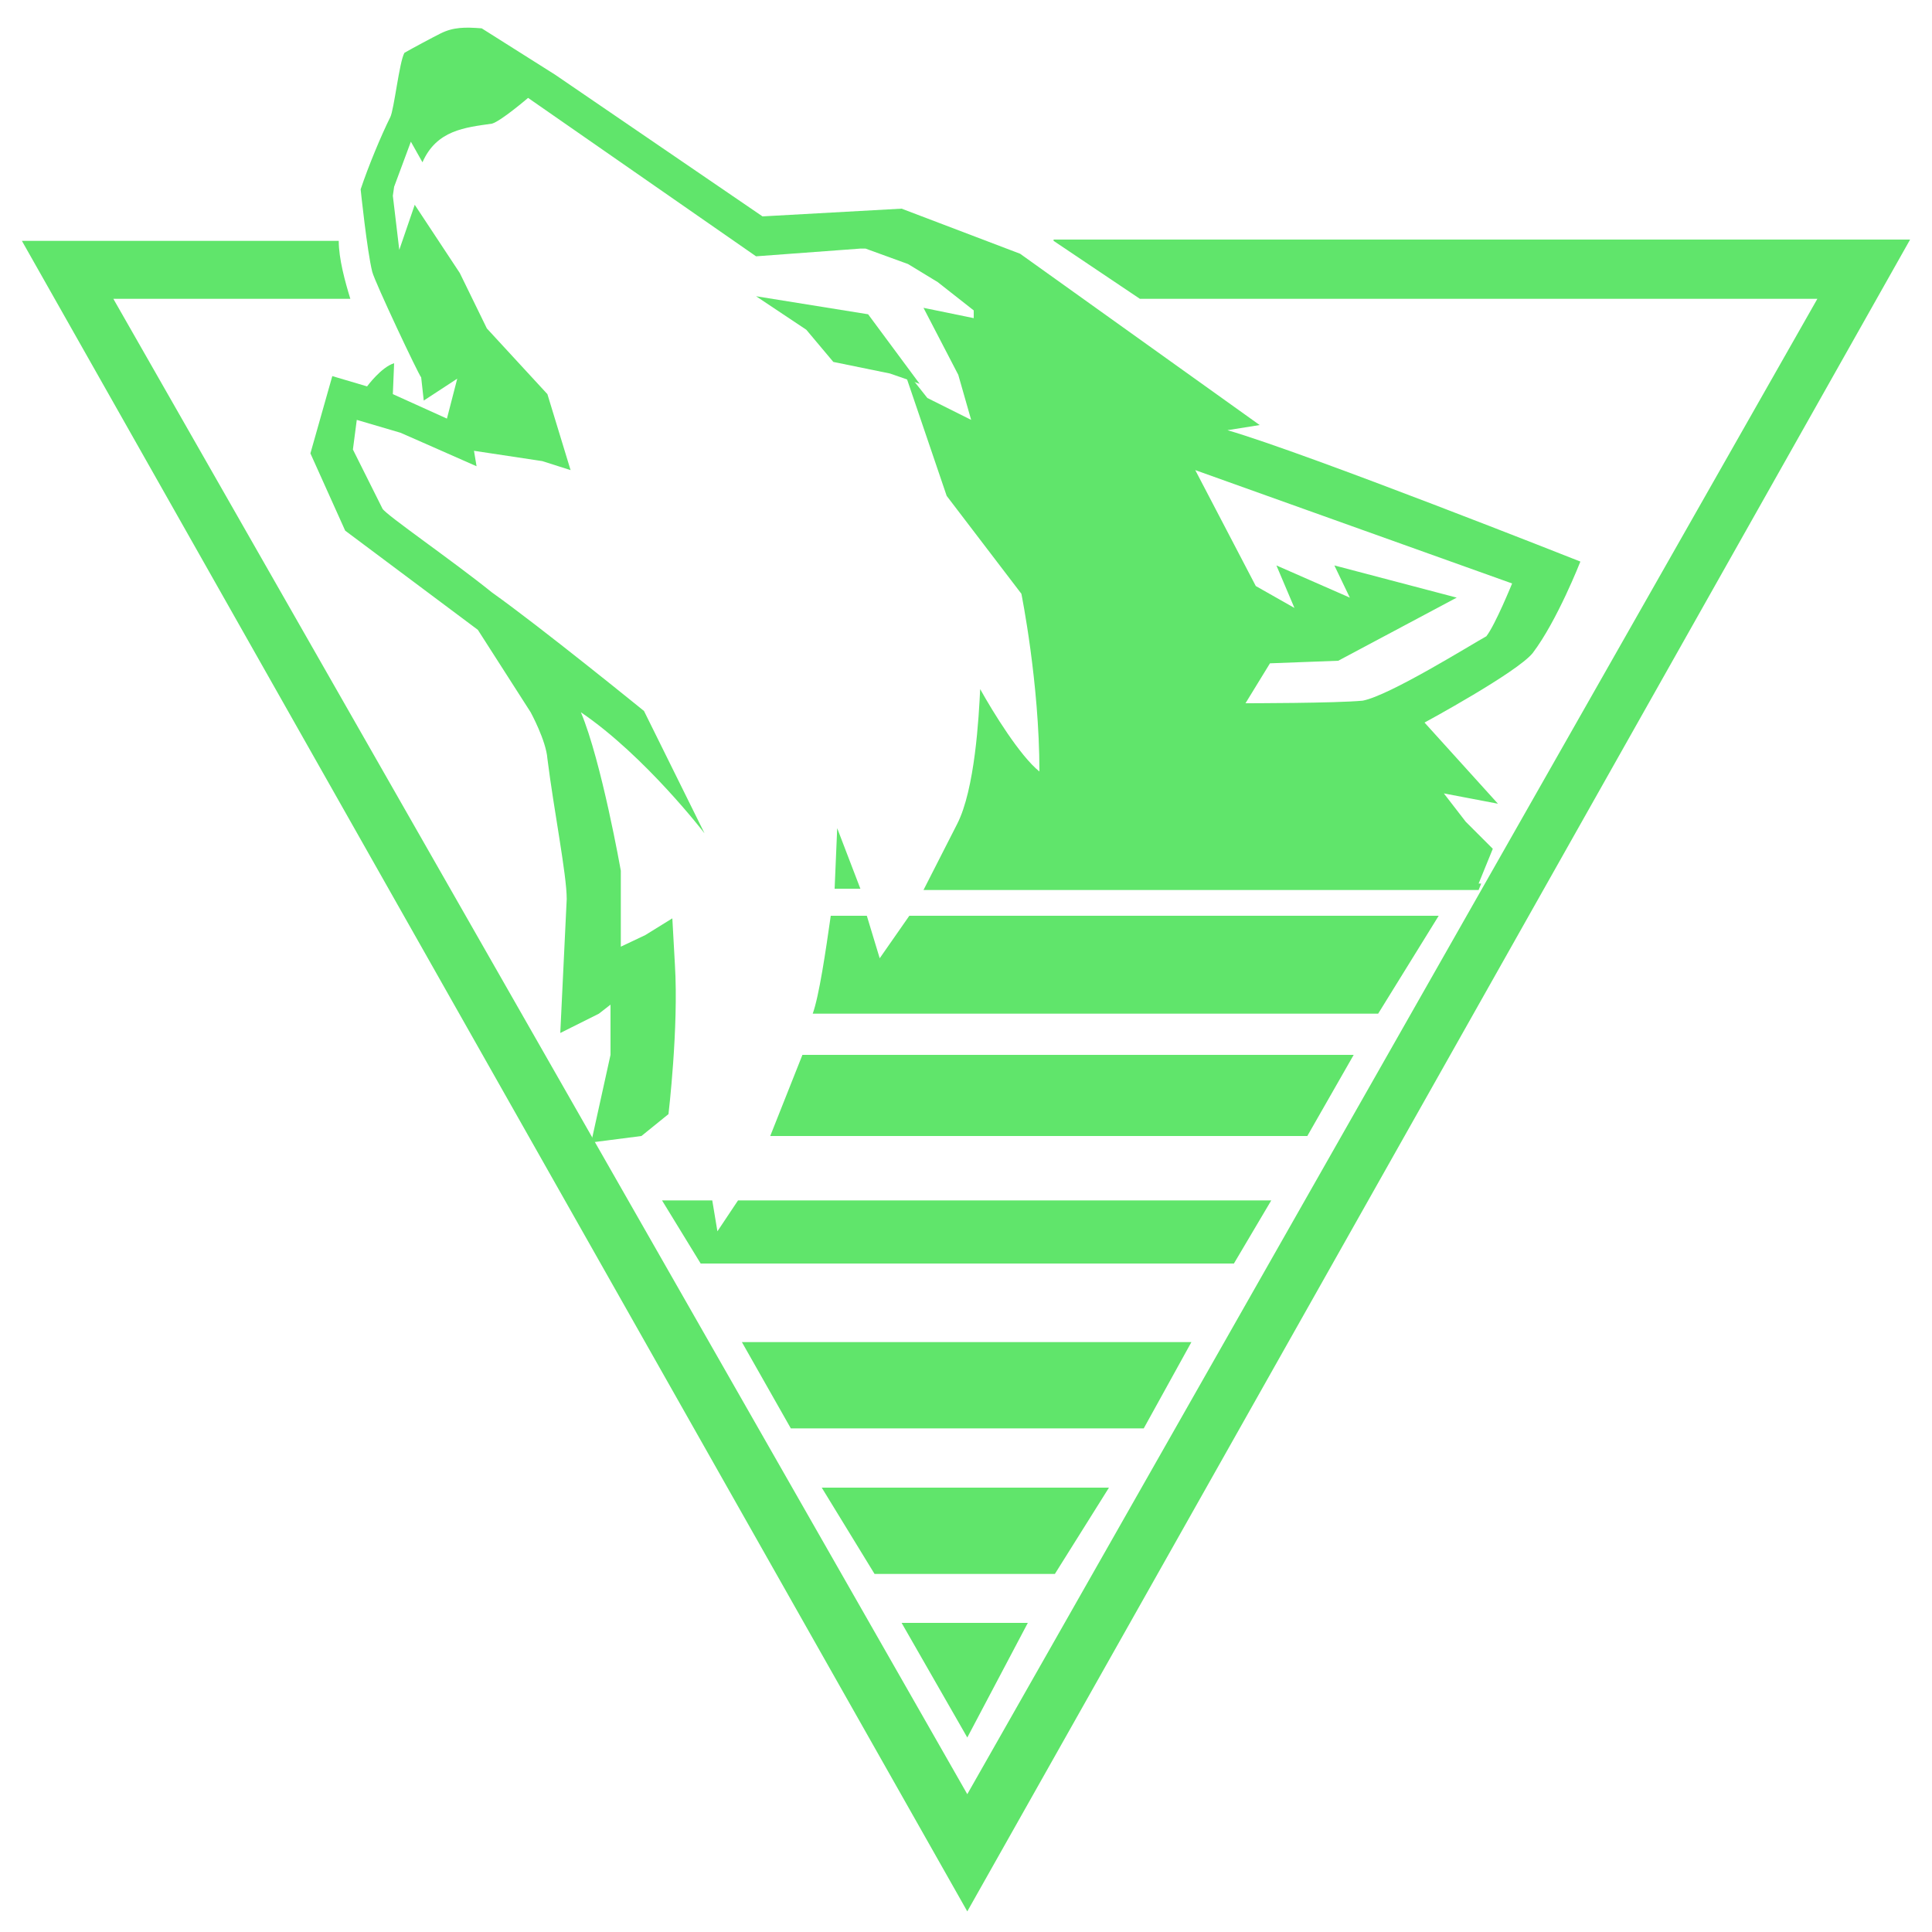
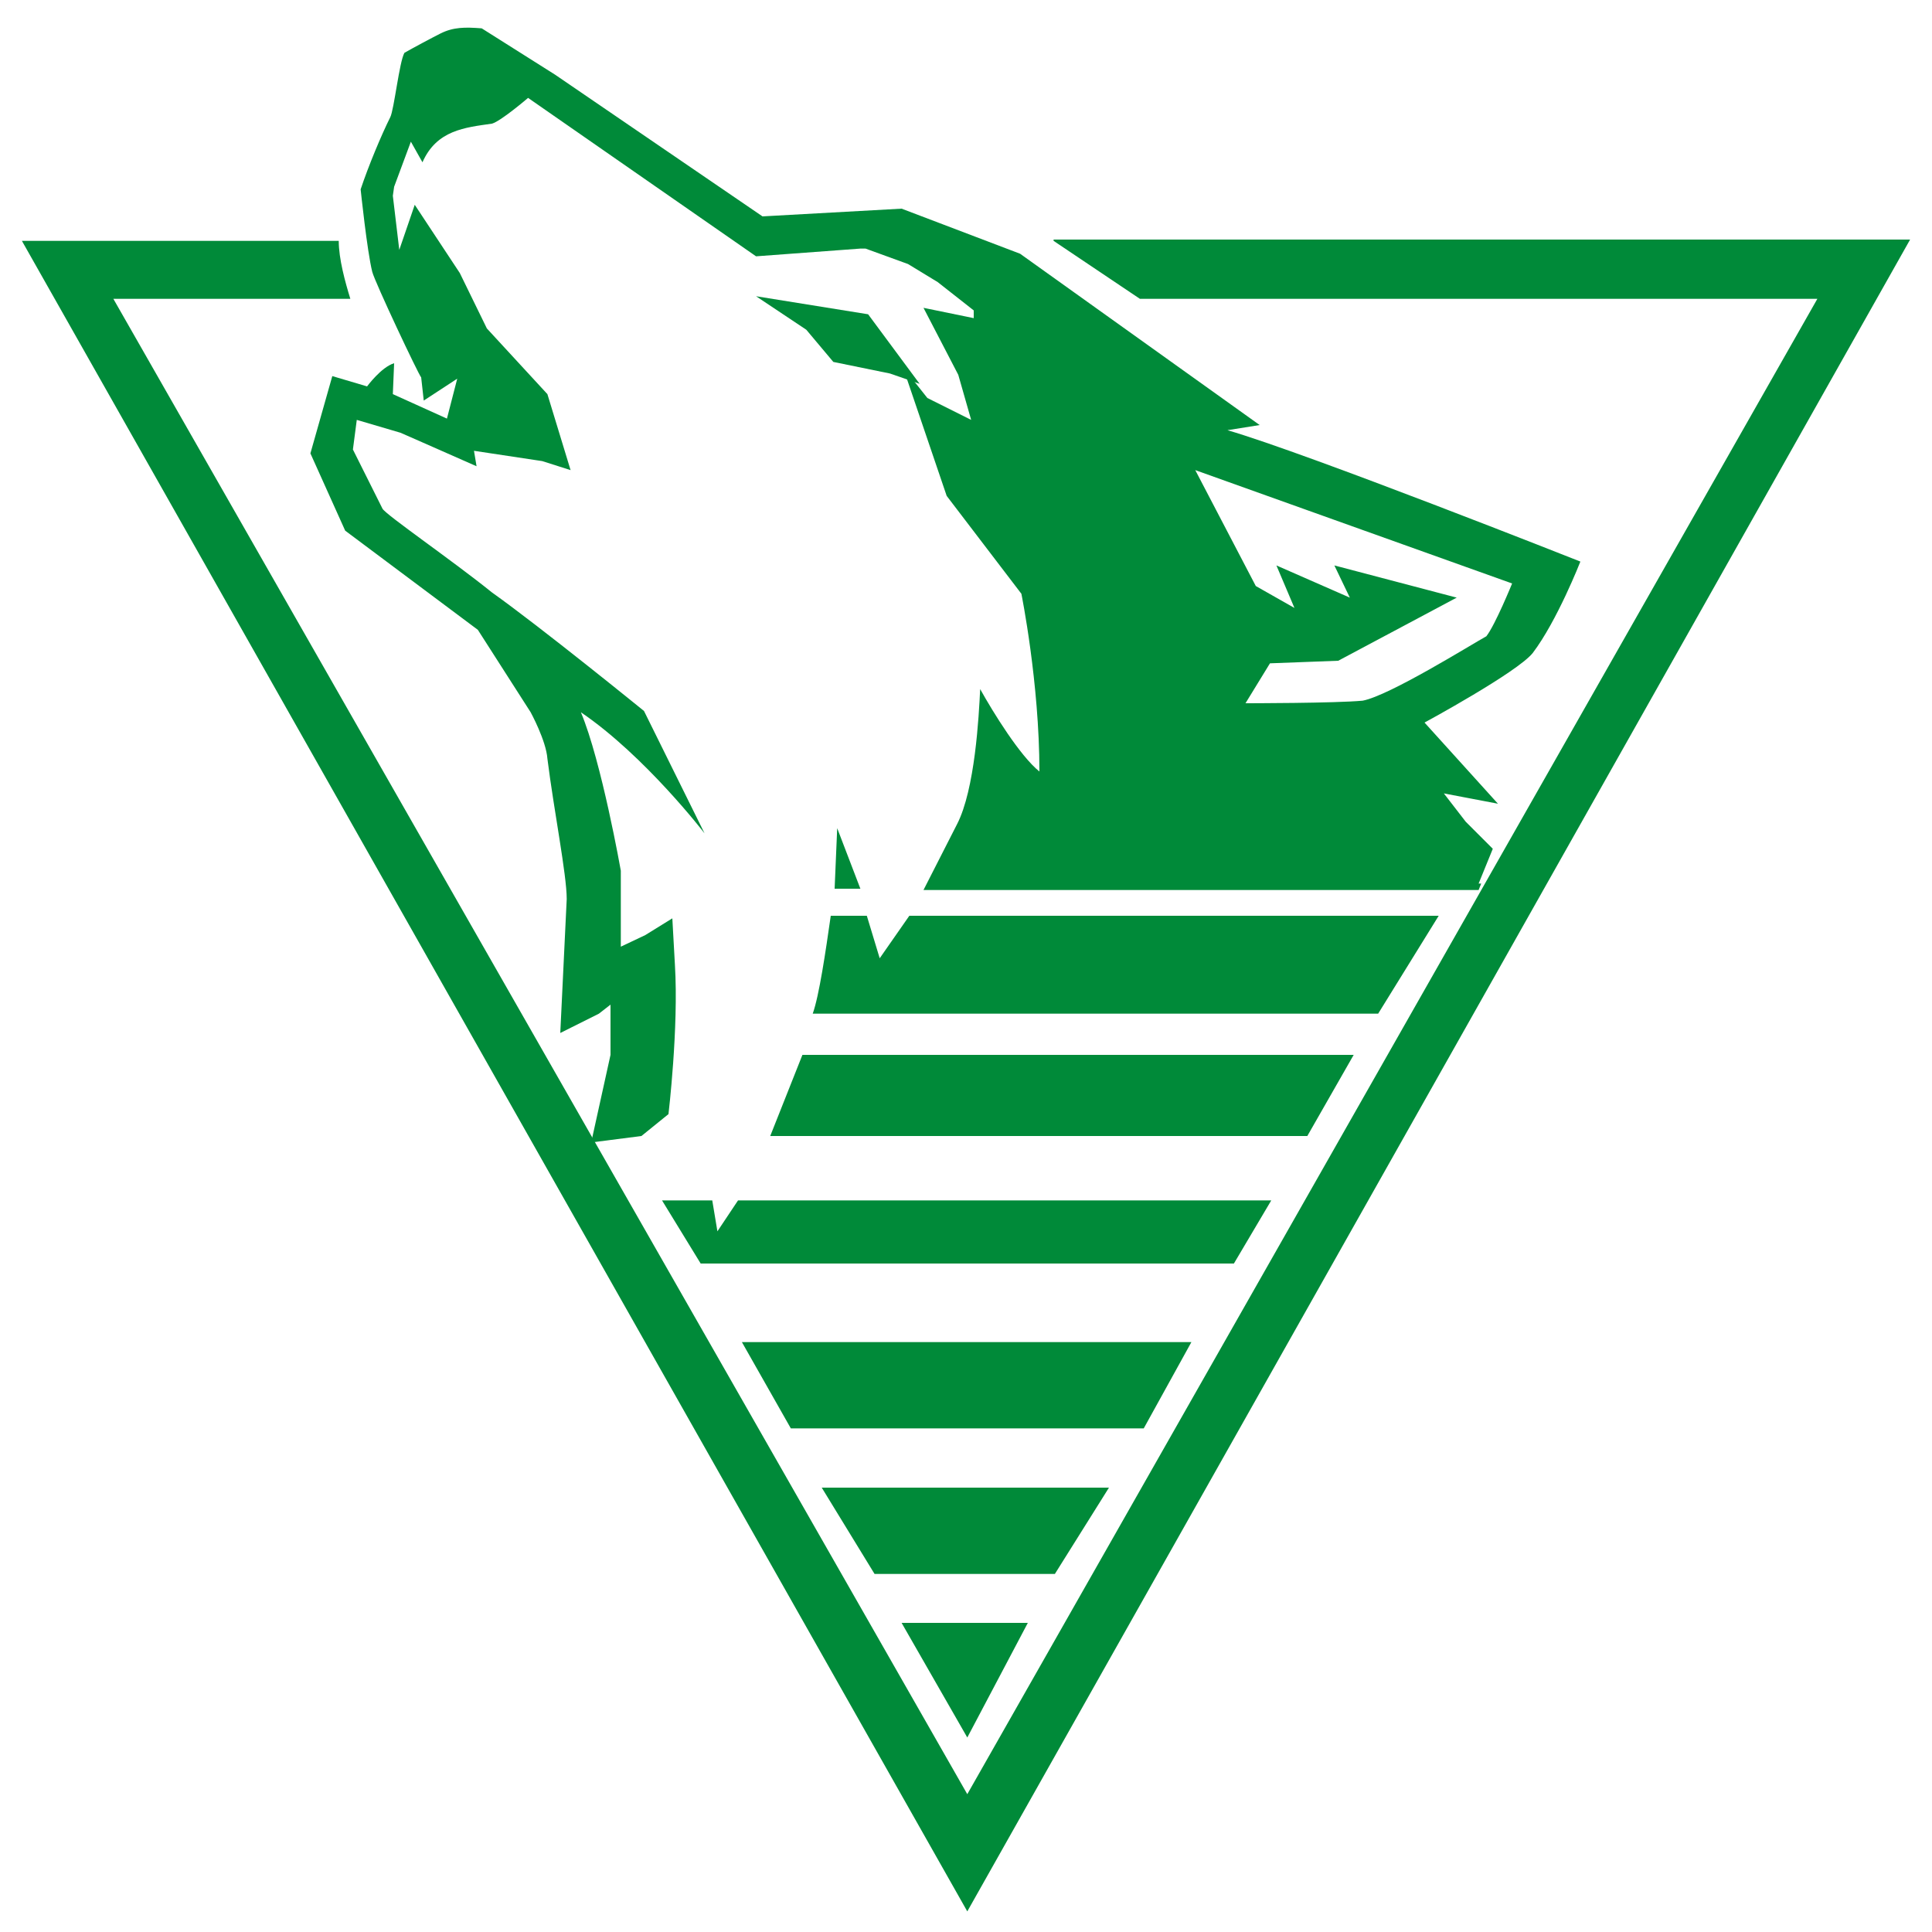
<svg xmlns="http://www.w3.org/2000/svg" viewBox="0 0 150 150">
-   <style type="text/css">.cls-0 {fill:#60e56b;}</style>
+   <style type="text/css">.cls-0 {fill:#008a39;}</style>
  <path class="cls-0" d="m64.7 28.1 4.4 0.9 2.3 0.8-4-5.4-8.7-1.4 3.9 2.6 2.1 2.5z" />
  <path class="cls-0" d="m81.8 18.7 6.7 4.5h52.6l-66 116.1-66.3-116.1h18.4c-0.4-1.3-0.9-3.1-0.9-4.5h-24.6l73.4 129.7 73.2-129.8h-66.5v0.1z" />
  <path class="cls-0" d="m64.8 69h2l-1.8-4.7-0.2 4.7z" />
  <path class="cls-0" d="m63.1 78.7h43.9l4.7-7.6h-41.1l-2.3 3.3-1-3.3h-2.8c-0.4 2.8-0.9 6.2-1.4 7.6z" />
  <path class="cls-0" d="m59.8 88.2h41.7l3.6-6.3h-42.8l-2.5 6.3z" />
  <path class="cls-0" d="m54.4 98.1h41.4l2.9-4.9h-41.4l-1.6 2.4-0.4-2.4h-3.9l3 4.9z" />
  <path class="cls-0" d="m61.4 110.9h27.4l3.7-6.7h-34.9l3.8 6.7z" />
  <path class="cls-0" d="m67.9 122.2h14l4.2-6.7h-22.3l4.1 6.7z" />
  <path class="cls-0" d="m75.1 134.9 4.7-8.9h-9.8l5.1 8.9z" />
  <path class="cls-0" d="m95.3 33.4 2.5-0.4-18.6-13.3-9.2-3.5-10.8 0.6-16.1-11-5.7-3.6c-1.3-0.1-2.2-0.1-3.2 0.4-0.6 0.3-2.1 1.1-2.8 1.5-0.4 0.7-0.8 4.4-1.1 5-0.7 1.4-1.7 3.8-2.3 5.6 0 0 0.5 4.8 0.9 6.4 0.2 0.8 3.6 8 3.8 8.2l0.2 1.8 2.6-1.7-0.8 3.1-4.2-1.9 0.1-2.4c-1 0.3-2.1 1.8-2.1 1.8l-2.7-0.8-1.7 6 2.7 6 10.3 7.7 4.1 6.4s1.2 2.2 1.3 3.6c0.5 4 1.5 9 1.5 10.9l-0.5 10.4 3-1.5 0.9-0.7v3.9l-1.5 6.8 3.9-0.5 2.1-1.7s0.8-6.7 0.5-11.6l-0.2-3.6-2.1 1.3-1.9 0.9v-5.9s-1.5-8.5-3.1-12.3c5 3.4 9.6 9.4 9.6 9.4l-4.7-9.5s-8-6.5-11.8-9.2c-3.1-2.5-8.2-6-8.5-6.5l-2.3-4.6 0.3-2.3 3.4 1 2.5 1.1 3.4 1.5-0.2-1.2 5.3 0.8 2.2 0.7-1.8-5.9-4.7-5.1-2.1-4.3-3.5-5.3-1.2 3.5-0.5-4.2 0.1-0.7 1.3-3.5 0.9 1.6c1.1-2.5 3.3-2.7 5.4-3 0.7-0.2 2.8-2 2.8-2l17.7 12.3 8.1-0.6h0.4l3.3 1.2 2.3 1.4 2.8 2.2v0.6l-3.9-0.8 2.7 5.2 1 3.5-3.4-1.7-1.9-2.4 3.4 10 5.8 7.6s1.4 6.9 1.4 13.8c-1.5-1.2-3.6-4.6-4.6-6.4-0.1 2.1-0.4 7.8-1.8 10.5-0.3 0.6-2.6 5.1-2.6 5.1h41.2 1.9l0.2-0.5h-0.1-0.1 0.2-0.1-0.1l1.1-2.7-2.1-2.1-1.7-2.2 4.2 0.8-5.7-6.3s7.2-3.9 8.4-5.4c1.9-2.5 3.7-7.1 3.7-7.1s-21.2-8.4-27.4-10.2zm20.1 16c-1.1 0.6-7.5 4.6-9.6 5-2.1 0.2-9.1 0.2-9.1 0.2l1.9-3.1 5.3-0.2 9.2-4.9-9.5-2.5 1.2 2.5-5.7-2.5 1.4 3.3-3-1.7-4.7-9 24.6 8.8s-1.3 3.2-2 4.1z" />
</svg>
